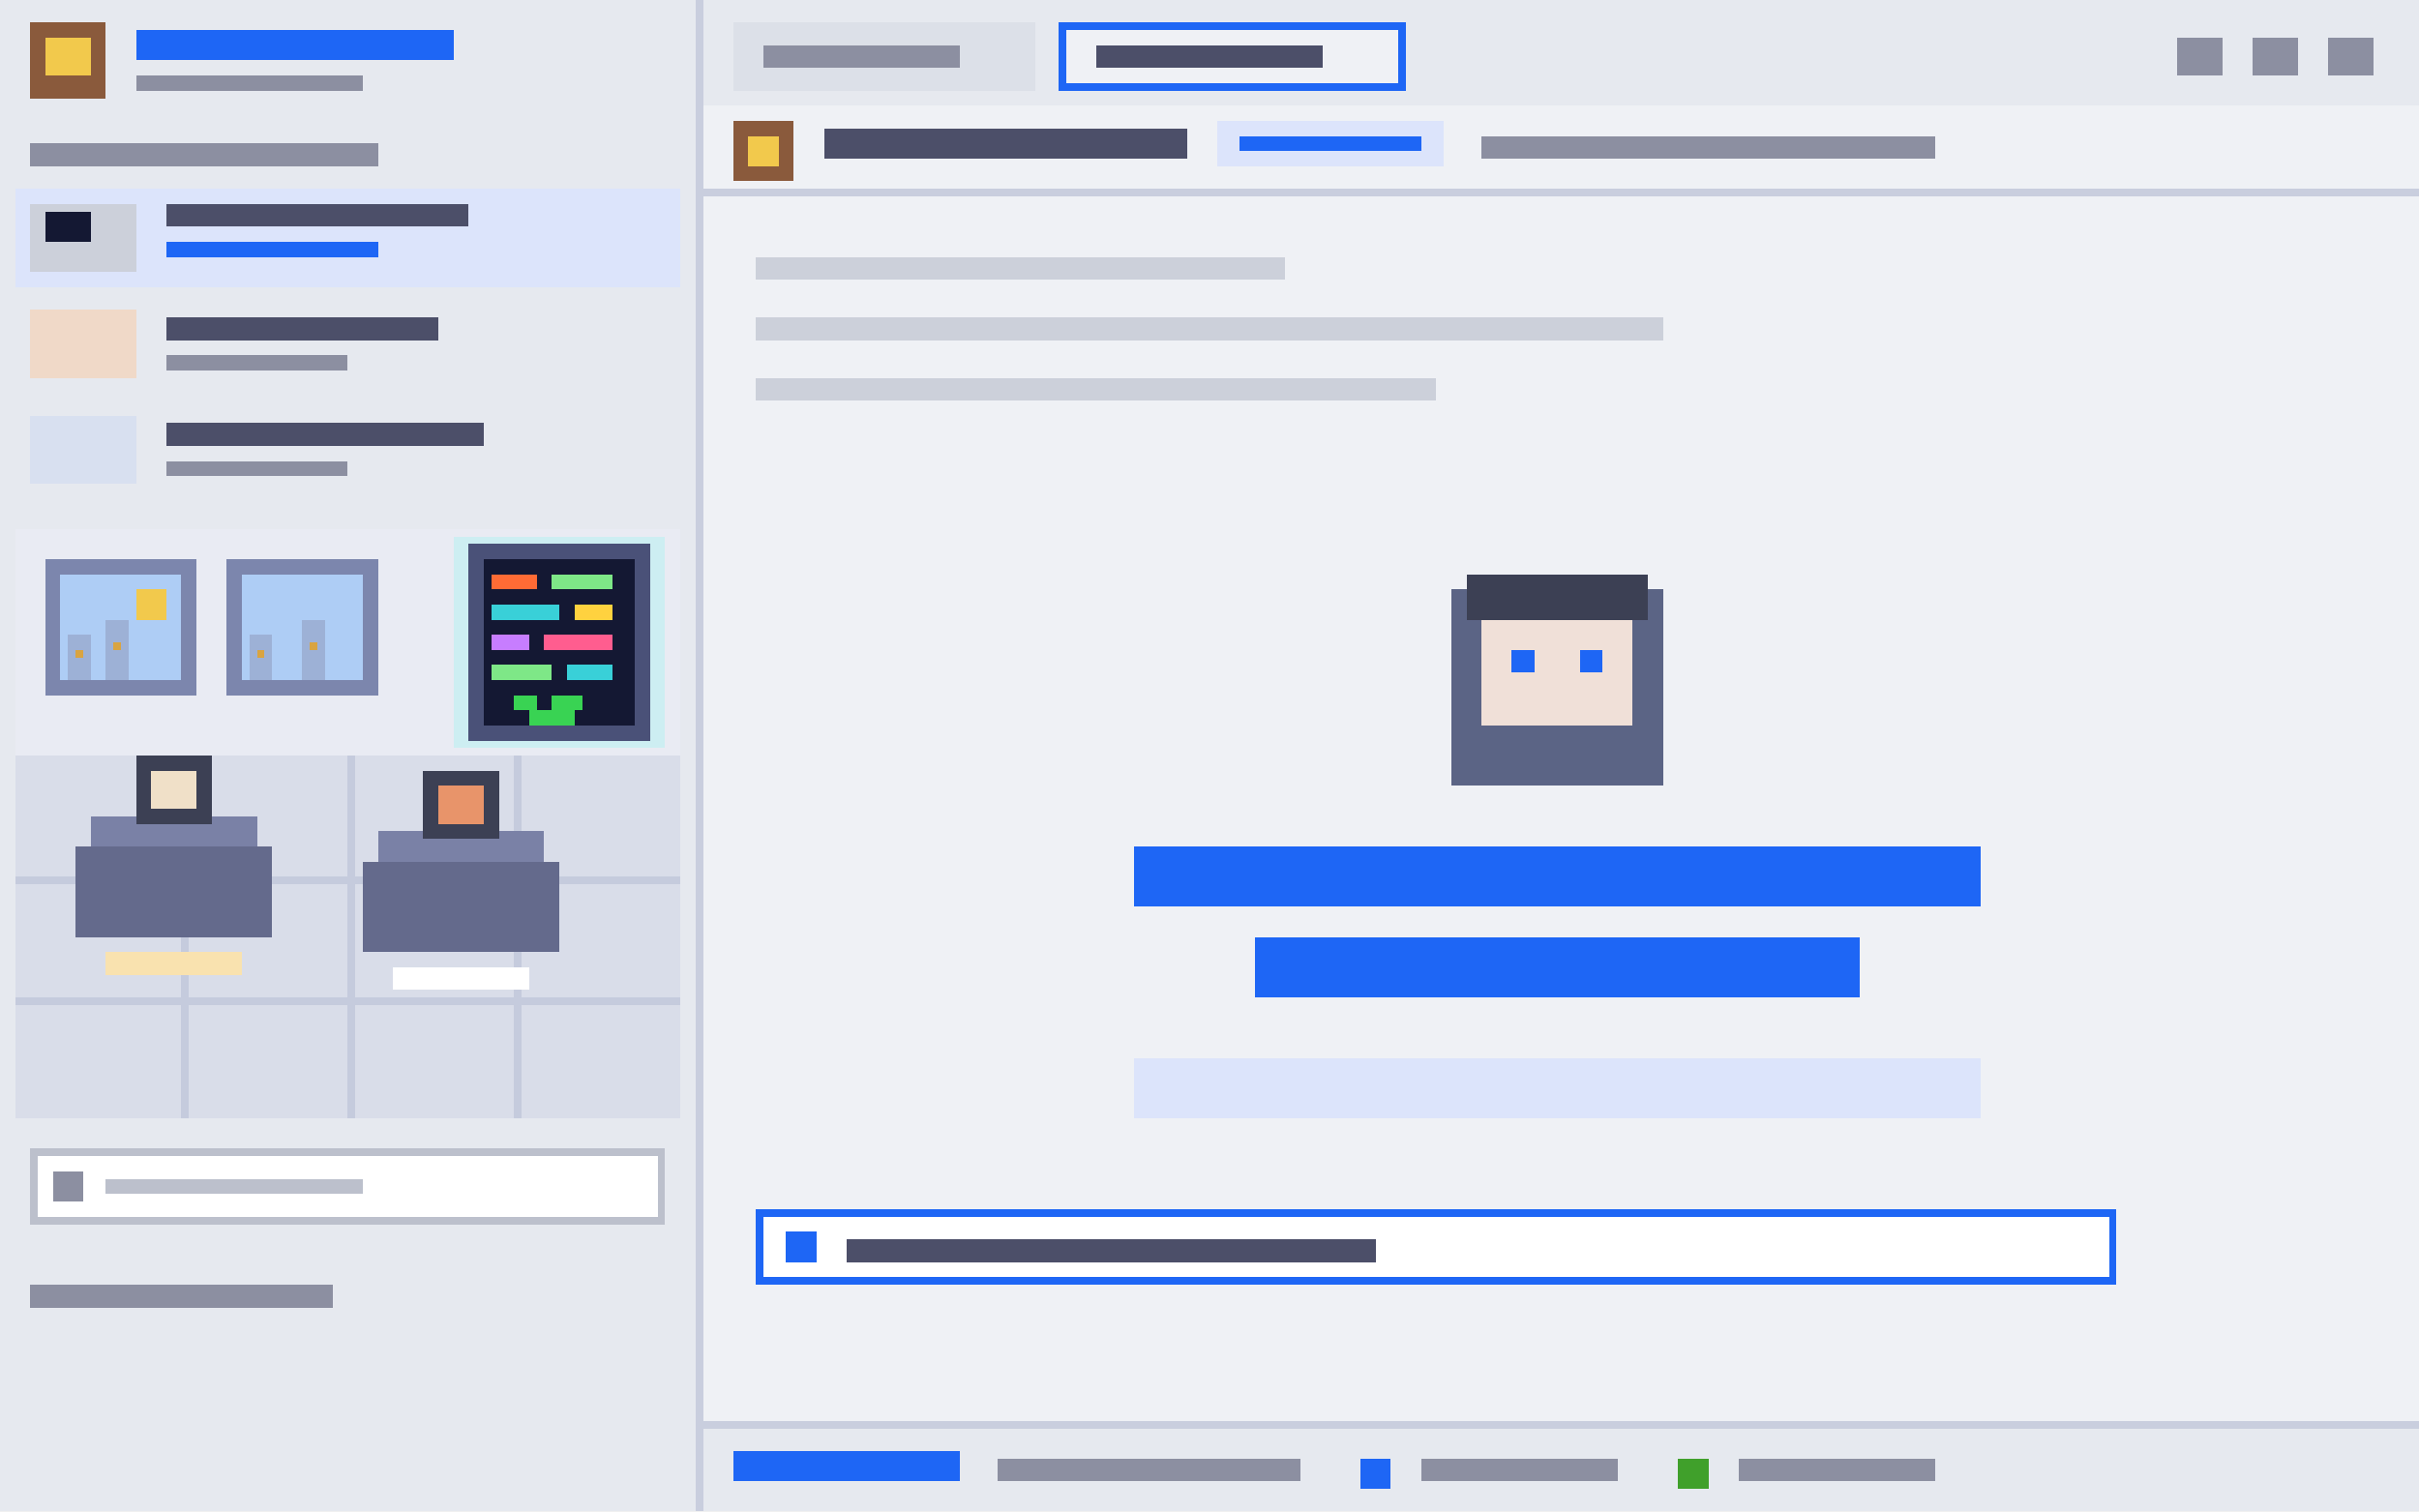
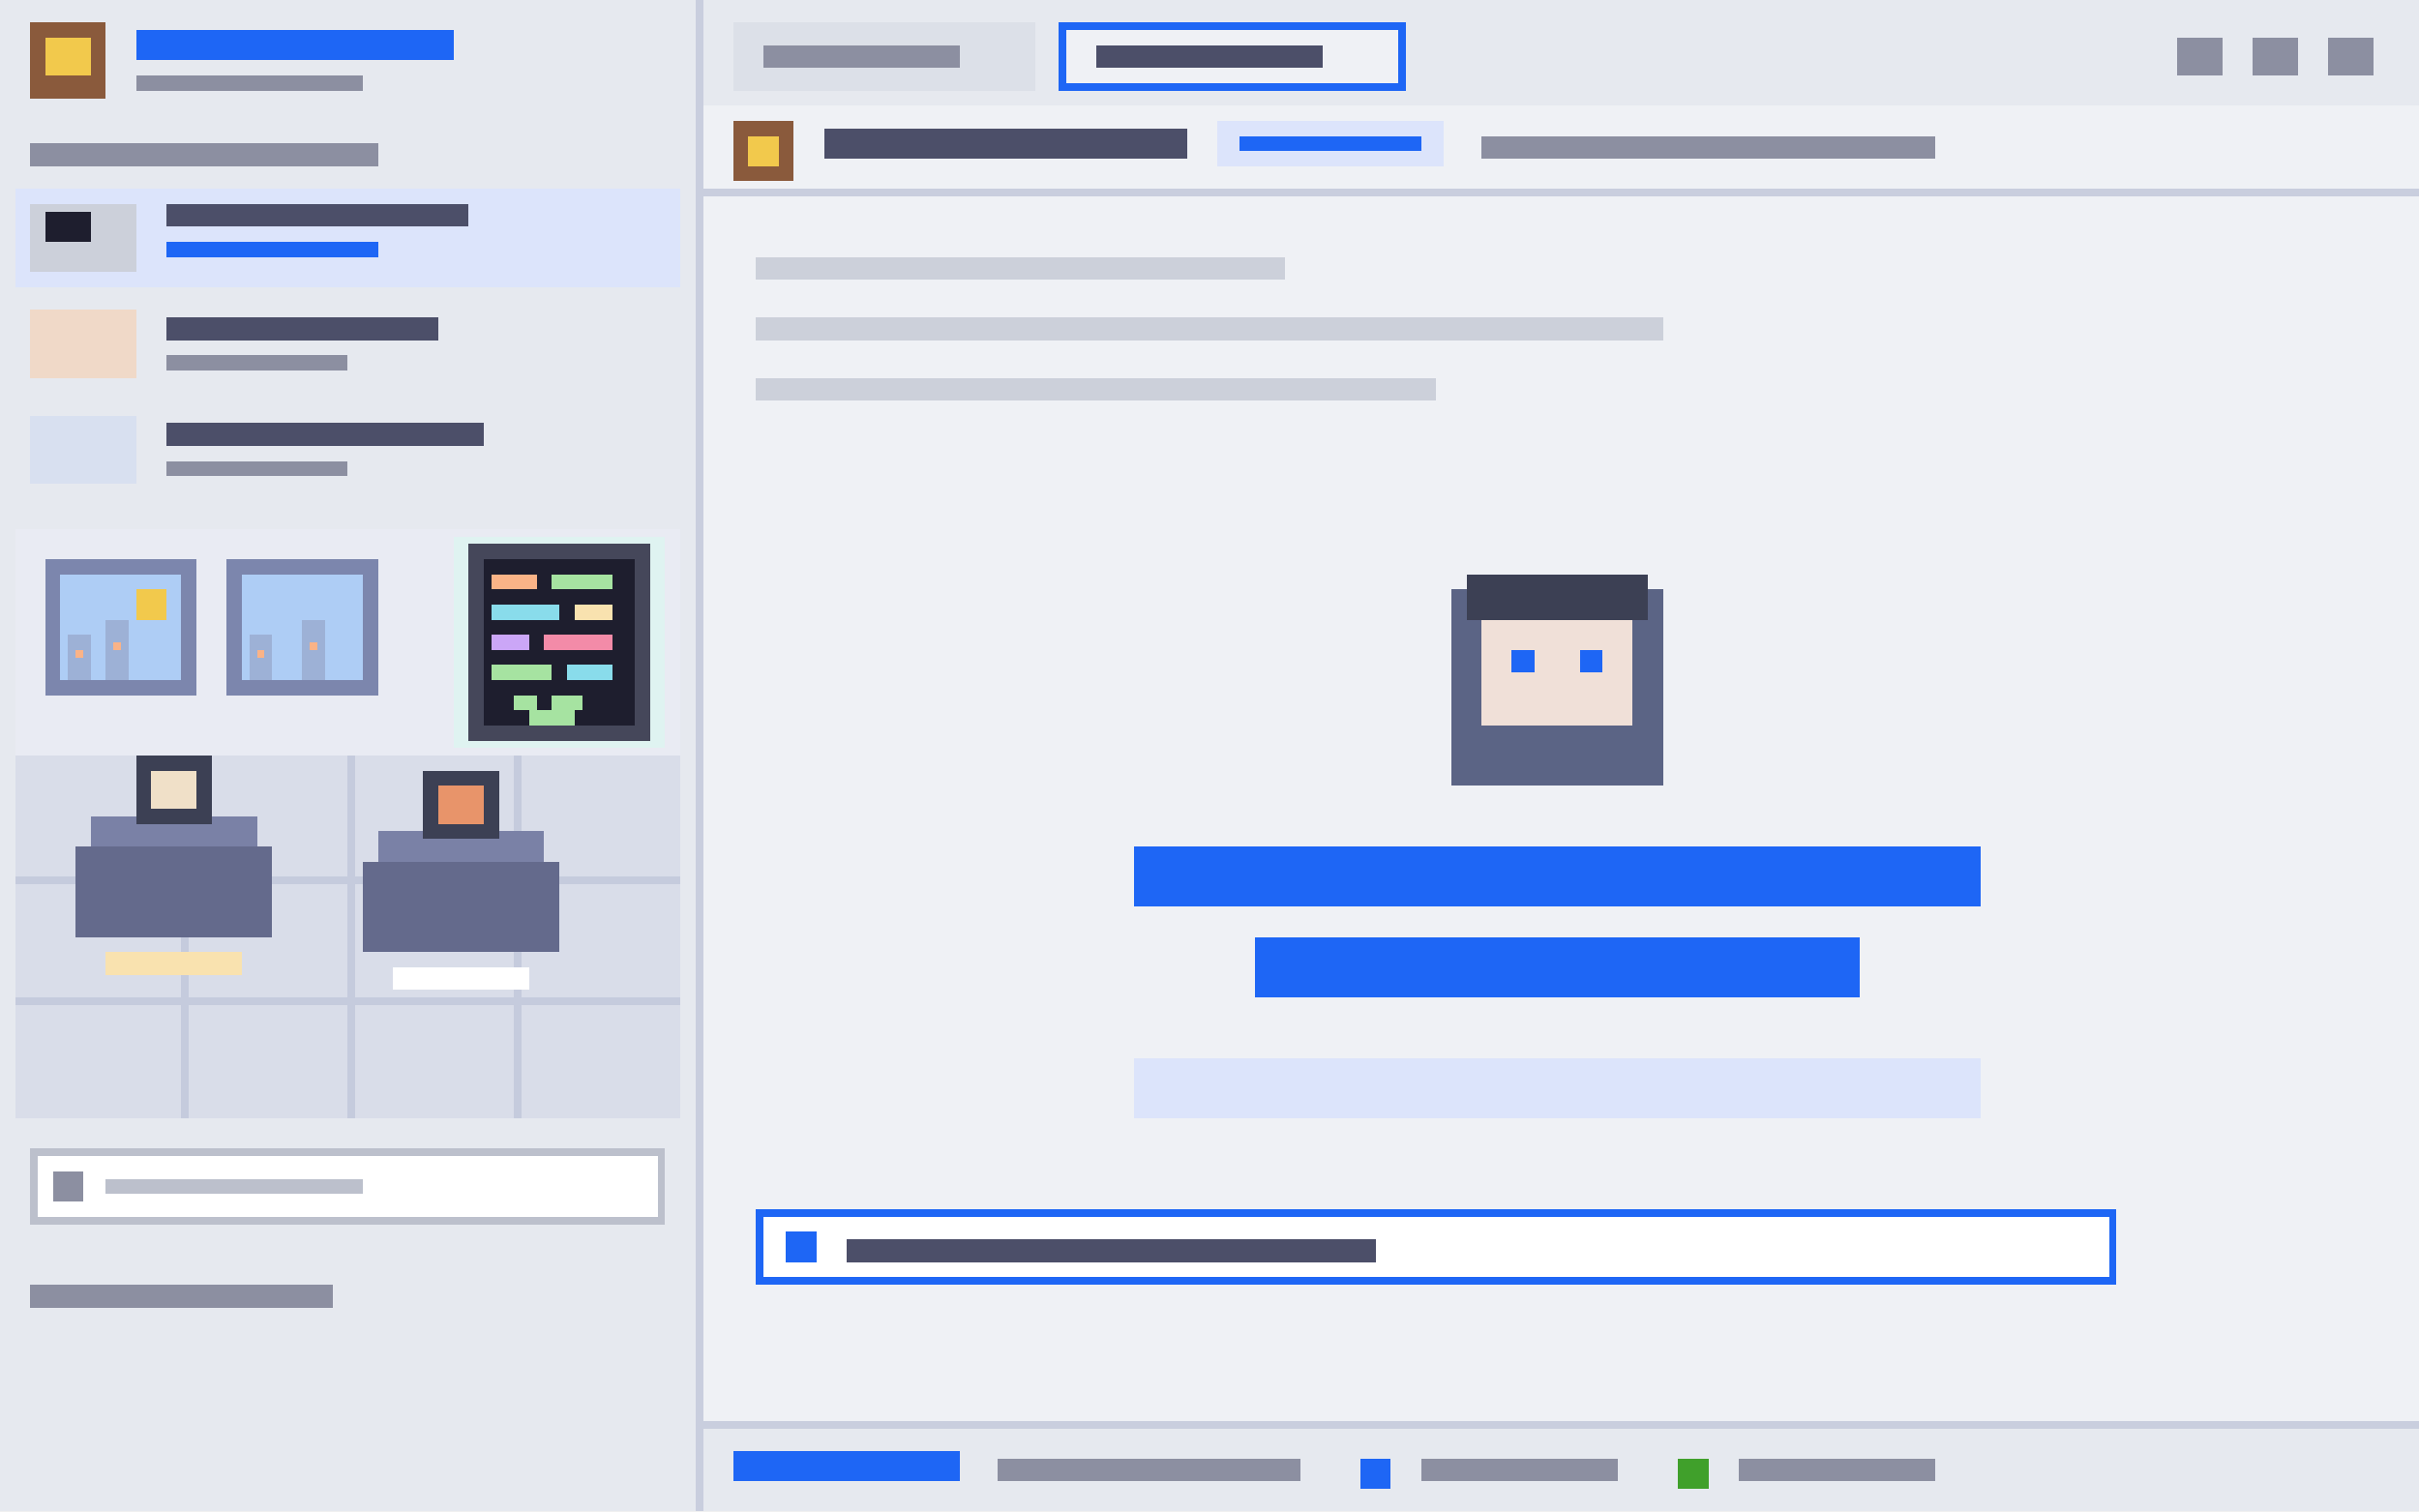
<svg xmlns="http://www.w3.org/2000/svg" viewBox="0 0 320 200" shape-rendering="crispEdges">
  <rect width="320" height="200" fill="#dce0e8" />
  <rect x="0" y="0" width="92" height="200" fill="#e6e9ef" />
  <rect x="92" y="0" width="1" height="200" fill="#c9cede" />
  <rect x="4" y="3" width="10" height="10" fill="#8a5a3c" />
  <rect x="6" y="5" width="6" height="5" fill="#f2c94c" />
  <rect x="18" y="4" width="42" height="4" fill="#1e66f5" />
  <rect x="18" y="10" width="30" height="2" fill="#8c8fa1" />
  <rect x="4" y="19" width="46" height="3" fill="#8c8fa1" />
  <rect x="2" y="25" width="88" height="13" fill="#dce4fb" />
  <rect x="4" y="27" width="14" height="9" fill="#ccd0da" />
-   <rect x="6" y="28" width="6" height="4" fill="#141833" />
+   <rect x="6" y="28" width="6" height="4" fill="#1e1e2e" />
  <rect x="22" y="27" width="40" height="3" fill="#4c4f69" />
  <rect x="22" y="32" width="28" height="2" fill="#1e66f5" />
  <rect x="4" y="41" width="14" height="9" fill="#f0d9c8" />
  <rect x="22" y="42" width="36" height="3" fill="#4c4f69" />
  <rect x="22" y="47" width="24" height="2" fill="#8c8fa1" />
  <rect x="4" y="55" width="14" height="9" fill="#d8e0f0" />
  <rect x="22" y="56" width="42" height="3" fill="#4c4f69" />
  <rect x="22" y="61" width="24" height="2" fill="#8c8fa1" />
  <rect x="2" y="70" width="88" height="30" fill="#e9ebf3" />
  <rect x="2" y="100" width="88" height="48" fill="#d9dde9" />
  <g fill="#c5cbdd">
    <rect x="24" y="100" width="1" height="48" />
    <rect x="46" y="100" width="1" height="48" />
    <rect x="68" y="100" width="1" height="48" />
    <rect x="2" y="116" width="88" height="1" />
    <rect x="2" y="132" width="88" height="1" />
  </g>
  <rect x="6" y="74" width="20" height="18" fill="#7c86ad" />
  <rect x="8" y="76" width="16" height="14" fill="#aecdf5" />
  <rect x="18" y="78" width="4" height="4" fill="#f2c94c" />
  <rect x="9" y="84" width="3" height="6" fill="#9db1d6" />
  <rect x="14" y="82" width="3" height="8" fill="#9db1d6" />
-   <rect x="10" y="86" width="1" height="1" fill="#d9a441" />
-   <rect x="15" y="85" width="1" height="1" fill="#d9a441" />
+   <rect x="10" y="86" width="1" height="1" fill="#fab387" />
+   <rect x="15" y="85" width="1" height="1" fill="#fab387" />
  <rect x="30" y="74" width="20" height="18" fill="#7c86ad" />
  <rect x="32" y="76" width="16" height="14" fill="#aecdf5" />
  <rect x="33" y="84" width="3" height="6" fill="#9db1d6" />
  <rect x="40" y="82" width="3" height="8" fill="#9db1d6" />
-   <rect x="34" y="86" width="1" height="1" fill="#d9a441" />
-   <rect x="41" y="85" width="1" height="1" fill="#d9a441" />
-   <rect x="60" y="71" width="28" height="28" fill="#cdeef2" />
-   <rect x="62" y="72" width="24" height="26" fill="#4a5178" />
-   <rect x="64" y="74" width="20" height="22" fill="#141833" />
-   <rect x="65" y="76" width="6" height="2" fill="#ff6b35" />
-   <rect x="73" y="76" width="8" height="2" fill="#7ee787" />
-   <rect x="65" y="80" width="9" height="2" fill="#39d0d8" />
-   <rect x="76" y="80" width="5" height="2" fill="#ffd23f" />
-   <rect x="65" y="84" width="5" height="2" fill="#c77dff" />
-   <rect x="72" y="84" width="9" height="2" fill="#ff5d8f" />
-   <rect x="65" y="88" width="8" height="2" fill="#7ee787" />
-   <rect x="75" y="88" width="6" height="2" fill="#39d0d8" />
-   <g fill="#39d353">
+   <rect x="34" y="86" width="1" height="1" fill="#fab387" />
+   <rect x="41" y="85" width="1" height="1" fill="#fab387" />
+   <rect x="60" y="71" width="28" height="28" fill="#dff3f1" />
+   <rect x="62" y="72" width="24" height="26" fill="#45475a" />
+   <rect x="64" y="74" width="20" height="22" fill="#1e1e2e" />
+   <rect x="65" y="76" width="6" height="2" fill="#fab387" />
+   <rect x="73" y="76" width="8" height="2" fill="#a6e3a1" />
+   <rect x="65" y="80" width="9" height="2" fill="#89dceb" />
+   <rect x="76" y="80" width="5" height="2" fill="#f9e2af" />
+   <rect x="65" y="84" width="5" height="2" fill="#cba6f7" />
+   <rect x="72" y="84" width="9" height="2" fill="#f38ba8" />
+   <rect x="65" y="88" width="8" height="2" fill="#a6e3a1" />
+   <rect x="75" y="88" width="6" height="2" fill="#89dceb" />
+   <g fill="#a6e3a1">
    <rect x="68" y="92" width="3" height="2" />
    <rect x="73" y="92" width="4" height="2" />
    <rect x="70" y="94" width="6" height="2" />
  </g>
  <rect x="10" y="112" width="26" height="12" fill="#646a8c" />
  <rect x="12" y="108" width="22" height="4" fill="#7a81a6" />
  <rect x="18" y="100" width="10" height="9" fill="#3c4054" />
  <rect x="20" y="102" width="6" height="5" fill="#f0e0c8" />
  <rect x="14" y="126" width="18" height="3" fill="#f9e2af" />
  <rect x="48" y="114" width="26" height="12" fill="#646a8c" />
  <rect x="50" y="110" width="22" height="4" fill="#7a81a6" />
  <rect x="56" y="102" width="10" height="9" fill="#3c4054" />
  <rect x="58" y="104" width="6" height="5" fill="#e8946a" />
  <rect x="52" y="128" width="18" height="3" fill="#ffffff" />
  <rect x="4" y="152" width="84" height="10" fill="#bcc0cc" />
  <rect x="5" y="153" width="82" height="8" fill="#ffffff" />
  <rect x="7" y="155" width="4" height="4" fill="#8c8fa1" />
  <rect x="14" y="156" width="34" height="2" fill="#bcc0cc" />
  <rect x="4" y="170" width="40" height="3" fill="#8c8fa1" />
  <rect x="93" y="0" width="227" height="14" fill="#e6e9ef" />
  <rect x="97" y="3" width="40" height="9" fill="#dce0e8" />
  <rect x="101" y="6" width="26" height="3" fill="#8c8fa1" />
  <rect x="140" y="3" width="46" height="9" fill="#1e66f5" />
  <rect x="141" y="4" width="44" height="7" fill="#eff1f5" />
  <rect x="145" y="6" width="30" height="3" fill="#4c4f69" />
  <rect x="288" y="5" width="6" height="5" fill="#8c8fa1" />
  <rect x="298" y="5" width="6" height="5" fill="#8c8fa1" />
  <rect x="308" y="5" width="6" height="5" fill="#8c8fa1" />
  <rect x="93" y="14" width="227" height="12" fill="#eff1f5" />
  <rect x="93" y="25" width="227" height="1" fill="#c9cede" />
  <rect x="97" y="16" width="8" height="8" fill="#8a5a3c" />
  <rect x="99" y="18" width="4" height="4" fill="#f2c94c" />
  <rect x="109" y="17" width="48" height="4" fill="#4c4f69" />
  <rect x="161" y="16" width="30" height="6" fill="#dce4fb" />
  <rect x="164" y="18" width="24" height="2" fill="#1e66f5" />
  <rect x="196" y="18" width="60" height="3" fill="#8c8fa1" />
  <rect x="93" y="26" width="227" height="162" fill="#eff1f5" />
  <g fill="#ccd0da">
    <rect x="100" y="34" width="70" height="3" />
    <rect x="100" y="42" width="120" height="3" />
    <rect x="100" y="50" width="90" height="3" />
  </g>
  <rect x="192" y="78" width="28" height="26" fill="#5b6485" />
  <rect x="196" y="82" width="20" height="14" fill="#f0e0d8" />
  <rect x="194" y="76" width="24" height="6" fill="#3c4054" />
  <rect x="200" y="86" width="3" height="3" fill="#1e66f5" />
  <rect x="209" y="86" width="3" height="3" fill="#1e66f5" />
  <g fill="#1e66f5">
    <rect x="150" y="112" width="112" height="8" />
    <rect x="166" y="124" width="80" height="8" />
  </g>
  <rect x="150" y="140" width="112" height="8" fill="#dce4fb" />
  <rect x="100" y="160" width="180" height="10" fill="#1e66f5" />
  <rect x="101" y="161" width="178" height="8" fill="#ffffff" />
  <rect x="104" y="163" width="4" height="4" fill="#1e66f5" />
  <rect x="112" y="164" width="70" height="3" fill="#4c4f69" />
  <rect x="93" y="188" width="227" height="12" fill="#e6e9ef" />
  <rect x="93" y="188" width="227" height="1" fill="#c9cede" />
  <rect x="97" y="192" width="30" height="4" fill="#1e66f5" />
  <rect x="132" y="193" width="40" height="3" fill="#8c8fa1" />
  <rect x="180" y="193" width="4" height="4" fill="#1e66f5" />
  <rect x="188" y="193" width="26" height="3" fill="#8c8fa1" />
  <rect x="222" y="193" width="4" height="4" fill="#40a02b" />
  <rect x="230" y="193" width="26" height="3" fill="#8c8fa1" />
</svg>
